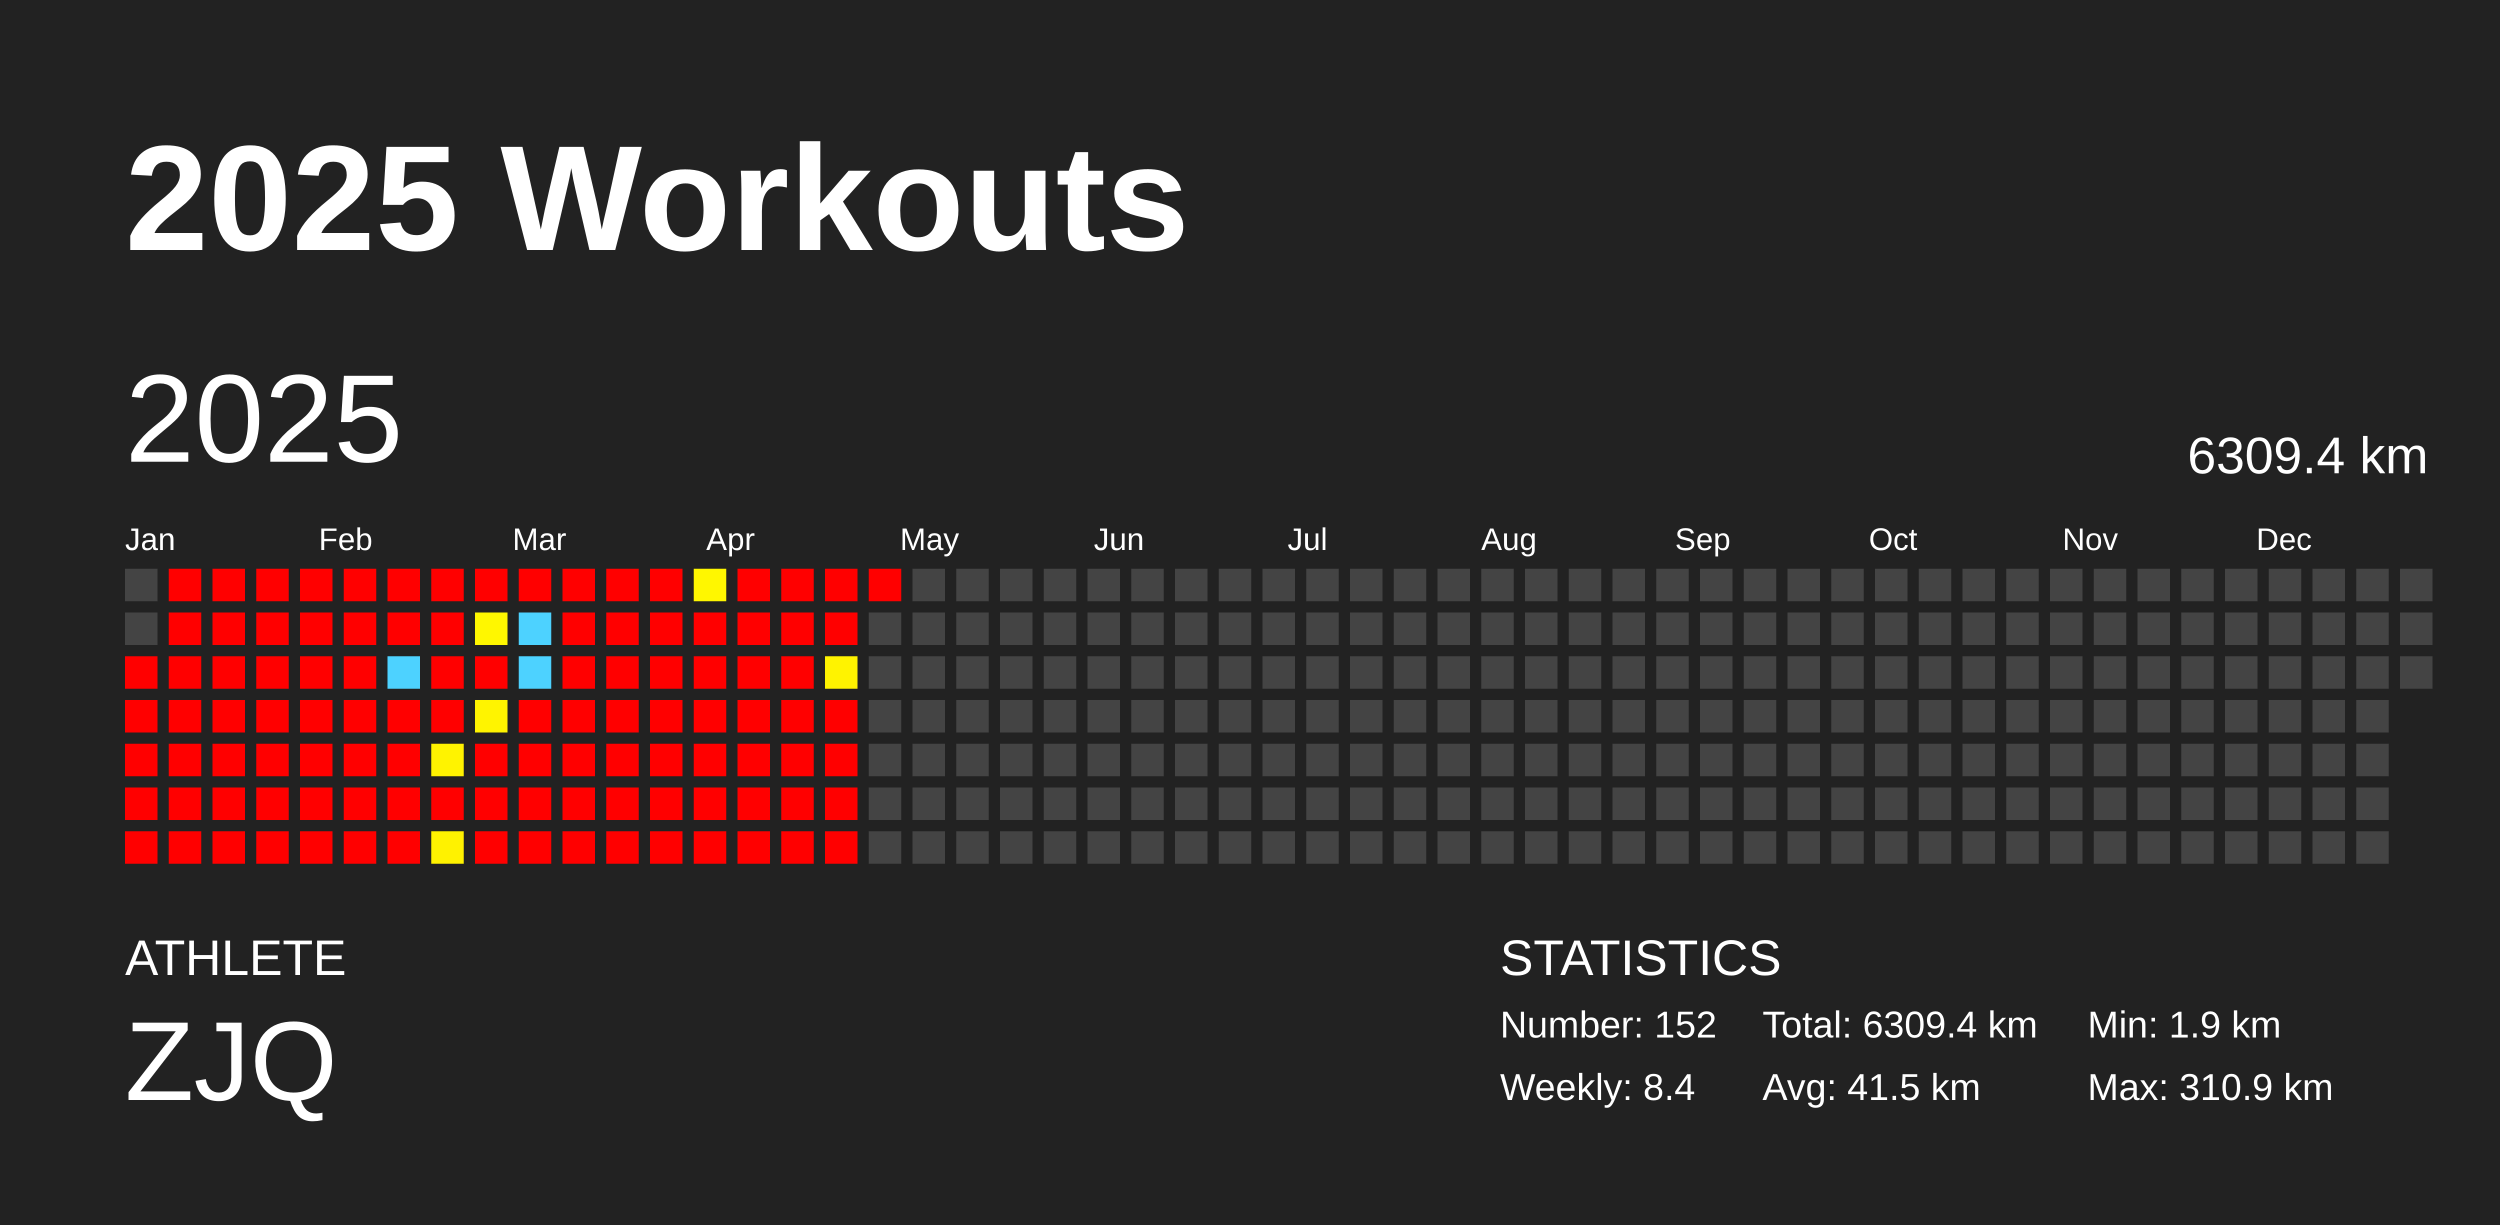
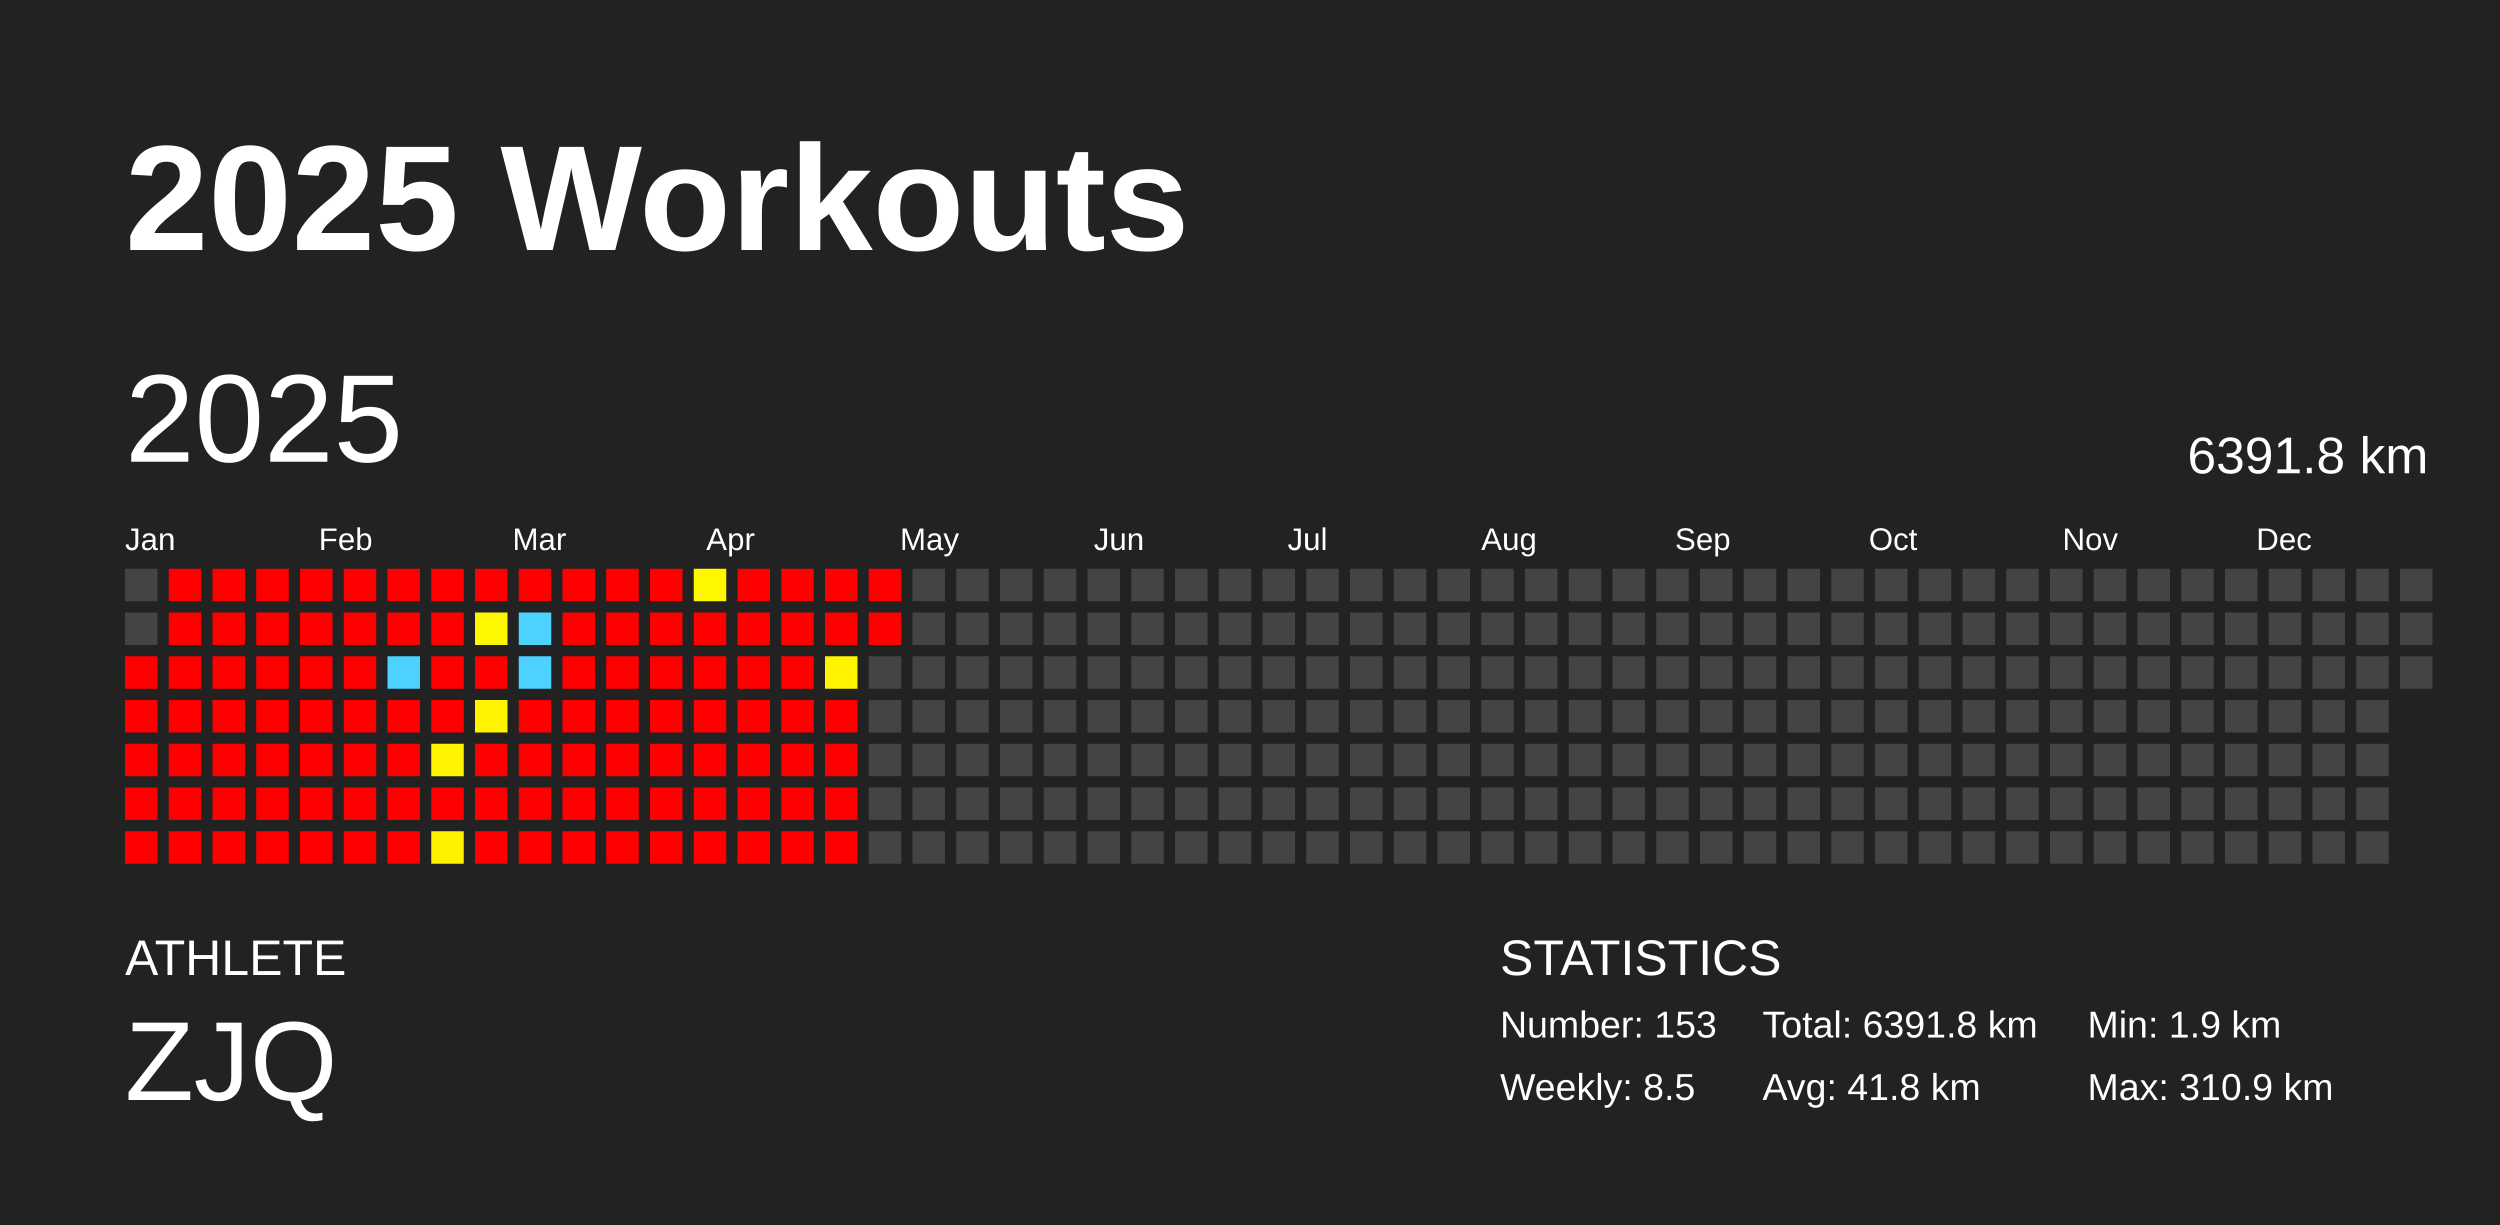
<svg xmlns="http://www.w3.org/2000/svg" baseProfile="full" height="98mm" version="1.1" viewBox="0,0,200,98" width="200mm">
  <defs />
  <rect fill="#222222" height="98" width="200" x="0" y="0" />
  <text fill="#FFFFFF" style="font-size:12px; font-family:Arial; font-weight:bold;" x="10" y="20">2025 Workouts</text>
  <text fill="#FFFFFF" style="font-size:4px; font-family:Arial" x="10" y="78">ATHLETE</text>
  <text fill="#FFFFFF" style="font-size:9px; font-family:Arial" x="10" y="88">ZJQ</text>
  <text fill="#FFFFFF" style="font-size:4px; font-family:Arial" x="120" y="78">STATISTICS</text>
-   <text fill="#FFFFFF" style="font-size:3px; font-family:Arial" x="120" y="83">Number: 152</text>
-   <text fill="#FFFFFF" style="font-size:3px; font-family:Arial" x="120" y="88">Weekly: 8.4</text>
-   <text fill="#FFFFFF" style="font-size:3px; font-family:Arial" x="141" y="83">Total: 6309.4 km</text>
-   <text fill="#FFFFFF" style="font-size:3px; font-family:Arial" x="141" y="88">Avg: 41.5 km</text>
+   <text fill="#FFFFFF" style="font-size:3px; font-family:Arial" x="120" y="83">Number: 153</text>
+   <text fill="#FFFFFF" style="font-size:3px; font-family:Arial" x="120" y="88">Weekly: 8.5</text>
+   <text fill="#FFFFFF" style="font-size:3px; font-family:Arial" x="141" y="83">Total: 6391.8 km</text>
+   <text fill="#FFFFFF" style="font-size:3px; font-family:Arial" x="141" y="88">Avg: 41.8 km</text>
  <text fill="#FFFFFF" style="font-size:3px; font-family:Arial" x="167" y="83">Min: 1.9 km</text>
  <text fill="#FFFFFF" style="font-size:3px; font-family:Arial" x="167" y="88">Max: 310.9 km</text>
  <text dominant-baseline="hanging" fill="#FFFFFF" style="font-size:10.0px; font-family:Arial;" x="10" y="30">2025</text>
-   <text dominant-baseline="hanging" fill="#FFFFFF" style="font-size:4.125px; font-family:Arial;" x="175" y="35">6309.4 km</text>
+   <text dominant-baseline="hanging" fill="#FFFFFF" style="font-size:4.125px; font-family:Arial;" x="175" y="35">6391.8 km</text>
  <text fill="#FFFFFF" style="font-size:2.5px; font-family:Arial" x="10.0" y="44">Jan</text>
  <text fill="#FFFFFF" style="font-size:2.5px; font-family:Arial" x="25.5" y="44">Feb</text>
  <text fill="#FFFFFF" style="font-size:2.5px; font-family:Arial" x="41.0" y="44">Mar</text>
  <text fill="#FFFFFF" style="font-size:2.5px; font-family:Arial" x="56.5" y="44">Apr</text>
  <text fill="#FFFFFF" style="font-size:2.5px; font-family:Arial" x="72.0" y="44">May</text>
  <text fill="#FFFFFF" style="font-size:2.5px; font-family:Arial" x="87.5" y="44">Jun</text>
  <text fill="#FFFFFF" style="font-size:2.5px; font-family:Arial" x="103.0" y="44">Jul</text>
  <text fill="#FFFFFF" style="font-size:2.5px; font-family:Arial" x="118.5" y="44">Aug</text>
  <text fill="#FFFFFF" style="font-size:2.5px; font-family:Arial" x="134.0" y="44">Sep</text>
  <text fill="#FFFFFF" style="font-size:2.5px; font-family:Arial" x="149.5" y="44">Oct</text>
  <text fill="#FFFFFF" style="font-size:2.5px; font-family:Arial" x="165.0" y="44">Nov</text>
  <text fill="#FFFFFF" style="font-size:2.5px; font-family:Arial" x="180.5" y="44">Dec</text>
  <rect fill="#444444" height="2.6" width="2.6" x="10.0" y="45.5" />
  <rect fill="#444444" height="2.6" width="2.6" x="10.0" y="49.0" />
  <rect fill="red" height="2.6" width="2.6" x="10.0" y="52.5" />
  <rect fill="red" height="2.6" width="2.6" x="10.0" y="56.0" />
  <rect fill="red" height="2.6" width="2.6" x="10.0" y="59.5" />
  <rect fill="red" height="2.6" width="2.6" x="10.0" y="63.0" />
  <rect fill="red" height="2.6" width="2.6" x="10.0" y="66.5" />
  <rect fill="red" height="2.6" width="2.6" x="13.5" y="45.5" />
  <rect fill="red" height="2.6" width="2.6" x="13.5" y="49.0" />
  <rect fill="red" height="2.6" width="2.6" x="13.5" y="52.5" />
  <rect fill="red" height="2.6" width="2.6" x="13.5" y="56.0" />
  <rect fill="red" height="2.6" width="2.6" x="13.5" y="59.5" />
  <rect fill="red" height="2.6" width="2.6" x="13.5" y="63.0" />
  <rect fill="red" height="2.6" width="2.6" x="13.5" y="66.5" />
  <rect fill="red" height="2.6" width="2.6" x="17.0" y="45.5" />
  <rect fill="red" height="2.6" width="2.6" x="17.0" y="49.0" />
  <rect fill="red" height="2.6" width="2.6" x="17.0" y="52.5" />
  <rect fill="red" height="2.6" width="2.6" x="17.0" y="56.0" />
  <rect fill="red" height="2.6" width="2.6" x="17.0" y="59.5" />
  <rect fill="red" height="2.6" width="2.6" x="17.0" y="63.0" />
  <rect fill="red" height="2.6" width="2.6" x="17.0" y="66.5" />
  <rect fill="red" height="2.6" width="2.6" x="20.5" y="45.5" />
  <rect fill="red" height="2.6" width="2.6" x="20.5" y="49.0" />
  <rect fill="red" height="2.6" width="2.6" x="20.5" y="52.5" />
  <rect fill="red" height="2.6" width="2.6" x="20.5" y="56.0" />
  <rect fill="red" height="2.6" width="2.6" x="20.5" y="59.5" />
  <rect fill="red" height="2.6" width="2.6" x="20.5" y="63.0" />
  <rect fill="red" height="2.6" width="2.6" x="20.5" y="66.5" />
  <rect fill="red" height="2.6" width="2.6" x="24.0" y="45.5" />
  <rect fill="red" height="2.6" width="2.6" x="24.0" y="49.0" />
  <rect fill="red" height="2.6" width="2.6" x="24.0" y="52.5" />
  <rect fill="red" height="2.6" width="2.6" x="24.0" y="56.0" />
  <rect fill="red" height="2.6" width="2.6" x="24.0" y="59.5" />
  <rect fill="red" height="2.6" width="2.6" x="24.0" y="63.0" />
  <rect fill="red" height="2.6" width="2.6" x="24.0" y="66.5" />
  <rect fill="red" height="2.6" width="2.6" x="27.5" y="45.5" />
  <rect fill="red" height="2.6" width="2.6" x="27.5" y="49.0" />
  <rect fill="red" height="2.6" width="2.6" x="27.5" y="52.5" />
  <rect fill="red" height="2.6" width="2.6" x="27.5" y="56.0" />
  <rect fill="red" height="2.6" width="2.6" x="27.5" y="59.5" />
  <rect fill="red" height="2.6" width="2.6" x="27.5" y="63.0" />
  <rect fill="red" height="2.6" width="2.6" x="27.5" y="66.5" />
  <rect fill="red" height="2.6" width="2.6" x="31.0" y="45.5" />
  <rect fill="red" height="2.6" width="2.6" x="31.0" y="49.0" />
  <rect fill="#4dd2ff" height="2.6" width="2.6" x="31.0" y="52.5" />
  <rect fill="red" height="2.6" width="2.6" x="31.0" y="56.0" />
  <rect fill="red" height="2.6" width="2.6" x="31.0" y="59.5" />
  <rect fill="red" height="2.6" width="2.6" x="31.0" y="63.0" />
  <rect fill="red" height="2.6" width="2.6" x="31.0" y="66.5" />
  <rect fill="red" height="2.6" width="2.6" x="34.5" y="45.5" />
  <rect fill="red" height="2.6" width="2.6" x="34.5" y="49.0" />
  <rect fill="red" height="2.6" width="2.6" x="34.5" y="52.5" />
  <rect fill="red" height="2.6" width="2.6" x="34.5" y="56.0" />
  <rect fill="#fff300" height="2.6" width="2.6" x="34.5" y="59.5" />
  <rect fill="red" height="2.6" width="2.6" x="34.5" y="63.0" />
  <rect fill="#fff200" height="2.6" width="2.6" x="34.5" y="66.5" />
  <rect fill="red" height="2.6" width="2.6" x="38.0" y="45.5" />
  <rect fill="#fff700" height="2.6" width="2.6" x="38.0" y="49.0" />
  <rect fill="red" height="2.6" width="2.6" x="38.0" y="52.5" />
  <rect fill="#fff400" height="2.6" width="2.6" x="38.0" y="56.0" />
  <rect fill="red" height="2.6" width="2.6" x="38.0" y="59.5" />
  <rect fill="red" height="2.6" width="2.6" x="38.0" y="63.0" />
  <rect fill="red" height="2.6" width="2.6" x="38.0" y="66.5" />
  <rect fill="red" height="2.6" width="2.6" x="41.5" y="45.5" />
  <rect fill="#4dd2ff" height="2.6" width="2.6" x="41.5" y="49.0" />
  <rect fill="#4dd2ff" height="2.6" width="2.6" x="41.5" y="52.5" />
  <rect fill="red" height="2.6" width="2.6" x="41.5" y="56.0" />
  <rect fill="red" height="2.6" width="2.6" x="41.5" y="59.5" />
  <rect fill="red" height="2.6" width="2.6" x="41.5" y="63.0" />
  <rect fill="red" height="2.6" width="2.6" x="41.5" y="66.5" />
  <rect fill="red" height="2.6" width="2.6" x="45.0" y="45.5" />
  <rect fill="red" height="2.6" width="2.6" x="45.0" y="49.0" />
  <rect fill="red" height="2.6" width="2.6" x="45.0" y="52.5" />
  <rect fill="red" height="2.6" width="2.6" x="45.0" y="56.0" />
  <rect fill="red" height="2.6" width="2.6" x="45.0" y="59.5" />
  <rect fill="red" height="2.6" width="2.6" x="45.0" y="63.0" />
  <rect fill="red" height="2.6" width="2.6" x="45.0" y="66.5" />
  <rect fill="red" height="2.6" width="2.6" x="48.5" y="45.5" />
  <rect fill="red" height="2.6" width="2.6" x="48.5" y="49.0" />
  <rect fill="red" height="2.6" width="2.6" x="48.5" y="52.5" />
  <rect fill="red" height="2.6" width="2.6" x="48.5" y="56.0" />
  <rect fill="red" height="2.6" width="2.6" x="48.5" y="59.5" />
  <rect fill="red" height="2.6" width="2.6" x="48.5" y="63.0" />
  <rect fill="red" height="2.6" width="2.6" x="48.5" y="66.5" />
  <rect fill="red" height="2.6" width="2.6" x="52.0" y="45.5" />
  <rect fill="red" height="2.6" width="2.6" x="52.0" y="49.0" />
  <rect fill="red" height="2.6" width="2.6" x="52.0" y="52.5" />
  <rect fill="red" height="2.6" width="2.6" x="52.0" y="56.0" />
  <rect fill="red" height="2.6" width="2.6" x="52.0" y="59.5" />
  <rect fill="red" height="2.6" width="2.6" x="52.0" y="63.0" />
  <rect fill="red" height="2.6" width="2.6" x="52.0" y="66.5" />
  <rect fill="#fff700" height="2.6" width="2.6" x="55.5" y="45.5" />
  <rect fill="red" height="2.6" width="2.6" x="55.5" y="49.0" />
  <rect fill="red" height="2.6" width="2.6" x="55.5" y="52.5" />
  <rect fill="red" height="2.6" width="2.6" x="55.5" y="56.0" />
  <rect fill="red" height="2.6" width="2.6" x="55.5" y="59.5" />
  <rect fill="red" height="2.6" width="2.6" x="55.5" y="63.0" />
  <rect fill="red" height="2.6" width="2.6" x="55.5" y="66.5" />
  <rect fill="red" height="2.6" width="2.6" x="59.0" y="45.5" />
  <rect fill="red" height="2.6" width="2.6" x="59.0" y="49.0" />
  <rect fill="red" height="2.6" width="2.6" x="59.0" y="52.5" />
  <rect fill="red" height="2.6" width="2.6" x="59.0" y="56.0" />
  <rect fill="red" height="2.6" width="2.6" x="59.0" y="59.5" />
  <rect fill="red" height="2.6" width="2.6" x="59.0" y="63.0" />
  <rect fill="red" height="2.6" width="2.6" x="59.0" y="66.5" />
  <rect fill="red" height="2.6" width="2.6" x="62.5" y="45.5" />
  <rect fill="red" height="2.6" width="2.6" x="62.5" y="49.0" />
  <rect fill="red" height="2.6" width="2.6" x="62.5" y="52.5" />
  <rect fill="red" height="2.6" width="2.6" x="62.5" y="56.0" />
  <rect fill="red" height="2.6" width="2.6" x="62.5" y="59.5" />
  <rect fill="red" height="2.6" width="2.6" x="62.5" y="63.0" />
  <rect fill="red" height="2.6" width="2.6" x="62.5" y="66.5" />
  <rect fill="red" height="2.6" width="2.6" x="66.0" y="45.5" />
  <rect fill="red" height="2.6" width="2.6" x="66.0" y="49.0" />
  <rect fill="#fff300" height="2.6" width="2.6" x="66.0" y="52.5" />
  <rect fill="red" height="2.6" width="2.6" x="66.0" y="56.0" />
  <rect fill="red" height="2.6" width="2.6" x="66.0" y="59.5" />
  <rect fill="red" height="2.6" width="2.6" x="66.0" y="63.0" />
  <rect fill="red" height="2.6" width="2.6" x="66.0" y="66.5" />
  <rect fill="red" height="2.6" width="2.6" x="69.5" y="45.5" />
-   <rect fill="#444444" height="2.6" width="2.6" x="69.5" y="49.0" />
+   <rect fill="red" height="2.6" width="2.6" x="69.5" y="49.0" />
  <rect fill="#444444" height="2.6" width="2.6" x="69.5" y="52.5" />
  <rect fill="#444444" height="2.6" width="2.6" x="69.5" y="56.0" />
  <rect fill="#444444" height="2.6" width="2.6" x="69.5" y="59.5" />
  <rect fill="#444444" height="2.6" width="2.6" x="69.5" y="63.0" />
  <rect fill="#444444" height="2.6" width="2.6" x="69.5" y="66.5" />
  <rect fill="#444444" height="2.6" width="2.6" x="73.0" y="45.5" />
  <rect fill="#444444" height="2.6" width="2.6" x="73.0" y="49.0" />
  <rect fill="#444444" height="2.6" width="2.6" x="73.0" y="52.5" />
  <rect fill="#444444" height="2.6" width="2.6" x="73.0" y="56.0" />
  <rect fill="#444444" height="2.6" width="2.6" x="73.0" y="59.5" />
  <rect fill="#444444" height="2.6" width="2.6" x="73.0" y="63.0" />
  <rect fill="#444444" height="2.6" width="2.6" x="73.0" y="66.5" />
  <rect fill="#444444" height="2.6" width="2.6" x="76.5" y="45.5" />
  <rect fill="#444444" height="2.6" width="2.6" x="76.5" y="49.0" />
  <rect fill="#444444" height="2.6" width="2.6" x="76.5" y="52.5" />
  <rect fill="#444444" height="2.6" width="2.6" x="76.5" y="56.0" />
  <rect fill="#444444" height="2.6" width="2.6" x="76.5" y="59.5" />
  <rect fill="#444444" height="2.6" width="2.6" x="76.5" y="63.0" />
  <rect fill="#444444" height="2.6" width="2.6" x="76.5" y="66.5" />
  <rect fill="#444444" height="2.6" width="2.6" x="80.0" y="45.5" />
  <rect fill="#444444" height="2.6" width="2.6" x="80.0" y="49.0" />
  <rect fill="#444444" height="2.6" width="2.6" x="80.0" y="52.5" />
  <rect fill="#444444" height="2.6" width="2.6" x="80.0" y="56.0" />
  <rect fill="#444444" height="2.6" width="2.6" x="80.0" y="59.5" />
  <rect fill="#444444" height="2.6" width="2.6" x="80.0" y="63.0" />
  <rect fill="#444444" height="2.6" width="2.6" x="80.0" y="66.5" />
  <rect fill="#444444" height="2.6" width="2.6" x="83.5" y="45.5" />
  <rect fill="#444444" height="2.6" width="2.6" x="83.5" y="49.0" />
  <rect fill="#444444" height="2.6" width="2.6" x="83.5" y="52.5" />
  <rect fill="#444444" height="2.6" width="2.6" x="83.5" y="56.0" />
  <rect fill="#444444" height="2.6" width="2.6" x="83.5" y="59.5" />
  <rect fill="#444444" height="2.6" width="2.6" x="83.5" y="63.0" />
  <rect fill="#444444" height="2.6" width="2.6" x="83.5" y="66.5" />
  <rect fill="#444444" height="2.6" width="2.6" x="87.0" y="45.5" />
  <rect fill="#444444" height="2.6" width="2.6" x="87.0" y="49.0" />
  <rect fill="#444444" height="2.6" width="2.6" x="87.0" y="52.5" />
  <rect fill="#444444" height="2.6" width="2.6" x="87.0" y="56.0" />
  <rect fill="#444444" height="2.6" width="2.6" x="87.0" y="59.5" />
  <rect fill="#444444" height="2.6" width="2.6" x="87.0" y="63.0" />
  <rect fill="#444444" height="2.6" width="2.6" x="87.0" y="66.5" />
  <rect fill="#444444" height="2.6" width="2.6" x="90.5" y="45.5" />
  <rect fill="#444444" height="2.6" width="2.6" x="90.5" y="49.0" />
  <rect fill="#444444" height="2.6" width="2.6" x="90.5" y="52.5" />
  <rect fill="#444444" height="2.6" width="2.6" x="90.5" y="56.0" />
  <rect fill="#444444" height="2.6" width="2.6" x="90.5" y="59.5" />
  <rect fill="#444444" height="2.6" width="2.6" x="90.5" y="63.0" />
  <rect fill="#444444" height="2.6" width="2.6" x="90.5" y="66.5" />
  <rect fill="#444444" height="2.6" width="2.6" x="94.0" y="45.5" />
  <rect fill="#444444" height="2.6" width="2.6" x="94.0" y="49.0" />
  <rect fill="#444444" height="2.6" width="2.6" x="94.0" y="52.5" />
  <rect fill="#444444" height="2.6" width="2.6" x="94.0" y="56.0" />
  <rect fill="#444444" height="2.6" width="2.6" x="94.0" y="59.5" />
  <rect fill="#444444" height="2.6" width="2.6" x="94.0" y="63.0" />
  <rect fill="#444444" height="2.6" width="2.6" x="94.0" y="66.5" />
  <rect fill="#444444" height="2.6" width="2.6" x="97.5" y="45.5" />
  <rect fill="#444444" height="2.6" width="2.6" x="97.5" y="49.0" />
  <rect fill="#444444" height="2.6" width="2.6" x="97.5" y="52.5" />
  <rect fill="#444444" height="2.6" width="2.6" x="97.5" y="56.0" />
  <rect fill="#444444" height="2.6" width="2.6" x="97.5" y="59.5" />
  <rect fill="#444444" height="2.6" width="2.6" x="97.5" y="63.0" />
  <rect fill="#444444" height="2.6" width="2.6" x="97.5" y="66.5" />
  <rect fill="#444444" height="2.6" width="2.6" x="101.0" y="45.5" />
  <rect fill="#444444" height="2.6" width="2.6" x="101.0" y="49.0" />
  <rect fill="#444444" height="2.6" width="2.6" x="101.0" y="52.5" />
  <rect fill="#444444" height="2.6" width="2.6" x="101.0" y="56.0" />
  <rect fill="#444444" height="2.6" width="2.6" x="101.0" y="59.5" />
  <rect fill="#444444" height="2.6" width="2.6" x="101.0" y="63.0" />
  <rect fill="#444444" height="2.6" width="2.6" x="101.0" y="66.5" />
  <rect fill="#444444" height="2.6" width="2.6" x="104.5" y="45.5" />
  <rect fill="#444444" height="2.6" width="2.6" x="104.5" y="49.0" />
  <rect fill="#444444" height="2.6" width="2.6" x="104.5" y="52.5" />
  <rect fill="#444444" height="2.6" width="2.6" x="104.5" y="56.0" />
  <rect fill="#444444" height="2.6" width="2.6" x="104.5" y="59.5" />
  <rect fill="#444444" height="2.6" width="2.6" x="104.5" y="63.0" />
  <rect fill="#444444" height="2.6" width="2.6" x="104.5" y="66.5" />
  <rect fill="#444444" height="2.6" width="2.6" x="108.0" y="45.5" />
  <rect fill="#444444" height="2.6" width="2.6" x="108.0" y="49.0" />
  <rect fill="#444444" height="2.6" width="2.6" x="108.0" y="52.5" />
  <rect fill="#444444" height="2.6" width="2.6" x="108.0" y="56.0" />
  <rect fill="#444444" height="2.6" width="2.6" x="108.0" y="59.5" />
  <rect fill="#444444" height="2.6" width="2.6" x="108.0" y="63.0" />
  <rect fill="#444444" height="2.6" width="2.6" x="108.0" y="66.5" />
  <rect fill="#444444" height="2.6" width="2.6" x="111.5" y="45.5" />
  <rect fill="#444444" height="2.6" width="2.6" x="111.5" y="49.0" />
  <rect fill="#444444" height="2.6" width="2.6" x="111.5" y="52.5" />
  <rect fill="#444444" height="2.6" width="2.6" x="111.5" y="56.0" />
  <rect fill="#444444" height="2.6" width="2.6" x="111.5" y="59.5" />
  <rect fill="#444444" height="2.6" width="2.6" x="111.5" y="63.0" />
  <rect fill="#444444" height="2.6" width="2.6" x="111.5" y="66.5" />
  <rect fill="#444444" height="2.6" width="2.6" x="115.0" y="45.5" />
  <rect fill="#444444" height="2.6" width="2.6" x="115.0" y="49.0" />
  <rect fill="#444444" height="2.6" width="2.6" x="115.0" y="52.5" />
  <rect fill="#444444" height="2.6" width="2.6" x="115.0" y="56.0" />
  <rect fill="#444444" height="2.6" width="2.6" x="115.0" y="59.5" />
  <rect fill="#444444" height="2.6" width="2.6" x="115.0" y="63.0" />
  <rect fill="#444444" height="2.6" width="2.6" x="115.0" y="66.5" />
  <rect fill="#444444" height="2.6" width="2.6" x="118.5" y="45.5" />
  <rect fill="#444444" height="2.6" width="2.6" x="118.5" y="49.0" />
  <rect fill="#444444" height="2.6" width="2.6" x="118.5" y="52.5" />
  <rect fill="#444444" height="2.6" width="2.6" x="118.5" y="56.0" />
  <rect fill="#444444" height="2.6" width="2.6" x="118.5" y="59.5" />
  <rect fill="#444444" height="2.6" width="2.6" x="118.5" y="63.0" />
  <rect fill="#444444" height="2.6" width="2.6" x="118.5" y="66.5" />
  <rect fill="#444444" height="2.6" width="2.6" x="122.0" y="45.5" />
  <rect fill="#444444" height="2.6" width="2.6" x="122.0" y="49.0" />
  <rect fill="#444444" height="2.6" width="2.6" x="122.0" y="52.5" />
  <rect fill="#444444" height="2.6" width="2.6" x="122.0" y="56.0" />
  <rect fill="#444444" height="2.6" width="2.6" x="122.0" y="59.5" />
  <rect fill="#444444" height="2.6" width="2.6" x="122.0" y="63.0" />
  <rect fill="#444444" height="2.6" width="2.6" x="122.0" y="66.5" />
  <rect fill="#444444" height="2.6" width="2.6" x="125.5" y="45.5" />
  <rect fill="#444444" height="2.6" width="2.6" x="125.5" y="49.0" />
  <rect fill="#444444" height="2.6" width="2.6" x="125.5" y="52.5" />
  <rect fill="#444444" height="2.6" width="2.6" x="125.5" y="56.0" />
  <rect fill="#444444" height="2.6" width="2.6" x="125.5" y="59.5" />
  <rect fill="#444444" height="2.6" width="2.6" x="125.5" y="63.0" />
  <rect fill="#444444" height="2.6" width="2.6" x="125.5" y="66.5" />
  <rect fill="#444444" height="2.6" width="2.6" x="129.0" y="45.5" />
  <rect fill="#444444" height="2.6" width="2.6" x="129.0" y="49.0" />
  <rect fill="#444444" height="2.6" width="2.6" x="129.0" y="52.5" />
  <rect fill="#444444" height="2.6" width="2.6" x="129.0" y="56.0" />
  <rect fill="#444444" height="2.6" width="2.6" x="129.0" y="59.5" />
  <rect fill="#444444" height="2.6" width="2.6" x="129.0" y="63.0" />
  <rect fill="#444444" height="2.6" width="2.6" x="129.0" y="66.5" />
  <rect fill="#444444" height="2.6" width="2.6" x="132.5" y="45.5" />
  <rect fill="#444444" height="2.6" width="2.6" x="132.5" y="49.0" />
  <rect fill="#444444" height="2.6" width="2.6" x="132.5" y="52.5" />
  <rect fill="#444444" height="2.6" width="2.6" x="132.5" y="56.0" />
  <rect fill="#444444" height="2.6" width="2.6" x="132.5" y="59.5" />
  <rect fill="#444444" height="2.6" width="2.6" x="132.5" y="63.0" />
  <rect fill="#444444" height="2.6" width="2.6" x="132.5" y="66.5" />
  <rect fill="#444444" height="2.6" width="2.6" x="136.0" y="45.5" />
  <rect fill="#444444" height="2.6" width="2.6" x="136.0" y="49.0" />
  <rect fill="#444444" height="2.6" width="2.6" x="136.0" y="52.5" />
  <rect fill="#444444" height="2.6" width="2.6" x="136.0" y="56.0" />
  <rect fill="#444444" height="2.6" width="2.6" x="136.0" y="59.5" />
  <rect fill="#444444" height="2.6" width="2.6" x="136.0" y="63.0" />
  <rect fill="#444444" height="2.6" width="2.6" x="136.0" y="66.5" />
  <rect fill="#444444" height="2.6" width="2.6" x="139.5" y="45.5" />
  <rect fill="#444444" height="2.6" width="2.6" x="139.5" y="49.0" />
  <rect fill="#444444" height="2.6" width="2.6" x="139.5" y="52.5" />
  <rect fill="#444444" height="2.6" width="2.6" x="139.5" y="56.0" />
  <rect fill="#444444" height="2.6" width="2.6" x="139.5" y="59.5" />
  <rect fill="#444444" height="2.6" width="2.6" x="139.5" y="63.0" />
  <rect fill="#444444" height="2.6" width="2.6" x="139.5" y="66.5" />
  <rect fill="#444444" height="2.6" width="2.6" x="143.0" y="45.5" />
  <rect fill="#444444" height="2.6" width="2.6" x="143.0" y="49.0" />
  <rect fill="#444444" height="2.6" width="2.6" x="143.0" y="52.5" />
  <rect fill="#444444" height="2.6" width="2.6" x="143.0" y="56.0" />
  <rect fill="#444444" height="2.6" width="2.6" x="143.0" y="59.5" />
  <rect fill="#444444" height="2.6" width="2.6" x="143.0" y="63.0" />
  <rect fill="#444444" height="2.6" width="2.6" x="143.0" y="66.5" />
  <rect fill="#444444" height="2.6" width="2.6" x="146.5" y="45.5" />
  <rect fill="#444444" height="2.6" width="2.6" x="146.5" y="49.0" />
  <rect fill="#444444" height="2.6" width="2.6" x="146.5" y="52.5" />
  <rect fill="#444444" height="2.6" width="2.6" x="146.5" y="56.0" />
  <rect fill="#444444" height="2.6" width="2.6" x="146.5" y="59.5" />
  <rect fill="#444444" height="2.6" width="2.6" x="146.5" y="63.0" />
  <rect fill="#444444" height="2.6" width="2.6" x="146.5" y="66.5" />
  <rect fill="#444444" height="2.6" width="2.6" x="150.0" y="45.5" />
  <rect fill="#444444" height="2.6" width="2.6" x="150.0" y="49.0" />
  <rect fill="#444444" height="2.6" width="2.6" x="150.0" y="52.5" />
  <rect fill="#444444" height="2.6" width="2.6" x="150.0" y="56.0" />
  <rect fill="#444444" height="2.6" width="2.6" x="150.0" y="59.5" />
  <rect fill="#444444" height="2.6" width="2.6" x="150.0" y="63.0" />
  <rect fill="#444444" height="2.6" width="2.6" x="150.0" y="66.5" />
  <rect fill="#444444" height="2.6" width="2.6" x="153.5" y="45.5" />
  <rect fill="#444444" height="2.6" width="2.6" x="153.5" y="49.0" />
  <rect fill="#444444" height="2.6" width="2.6" x="153.5" y="52.5" />
  <rect fill="#444444" height="2.6" width="2.6" x="153.5" y="56.0" />
  <rect fill="#444444" height="2.6" width="2.6" x="153.5" y="59.5" />
  <rect fill="#444444" height="2.6" width="2.6" x="153.5" y="63.0" />
  <rect fill="#444444" height="2.6" width="2.6" x="153.5" y="66.5" />
  <rect fill="#444444" height="2.6" width="2.6" x="157.0" y="45.5" />
  <rect fill="#444444" height="2.6" width="2.6" x="157.0" y="49.0" />
  <rect fill="#444444" height="2.6" width="2.6" x="157.0" y="52.5" />
  <rect fill="#444444" height="2.6" width="2.6" x="157.0" y="56.0" />
  <rect fill="#444444" height="2.6" width="2.6" x="157.0" y="59.5" />
  <rect fill="#444444" height="2.6" width="2.6" x="157.0" y="63.0" />
  <rect fill="#444444" height="2.6" width="2.6" x="157.0" y="66.5" />
  <rect fill="#444444" height="2.6" width="2.6" x="160.5" y="45.5" />
  <rect fill="#444444" height="2.6" width="2.6" x="160.5" y="49.0" />
  <rect fill="#444444" height="2.6" width="2.6" x="160.5" y="52.5" />
  <rect fill="#444444" height="2.6" width="2.6" x="160.5" y="56.0" />
  <rect fill="#444444" height="2.6" width="2.6" x="160.5" y="59.5" />
  <rect fill="#444444" height="2.6" width="2.6" x="160.5" y="63.0" />
  <rect fill="#444444" height="2.6" width="2.6" x="160.5" y="66.5" />
  <rect fill="#444444" height="2.6" width="2.6" x="164.0" y="45.5" />
  <rect fill="#444444" height="2.6" width="2.6" x="164.0" y="49.0" />
  <rect fill="#444444" height="2.6" width="2.6" x="164.0" y="52.5" />
  <rect fill="#444444" height="2.6" width="2.6" x="164.0" y="56.0" />
  <rect fill="#444444" height="2.6" width="2.6" x="164.0" y="59.5" />
  <rect fill="#444444" height="2.6" width="2.6" x="164.0" y="63.0" />
  <rect fill="#444444" height="2.6" width="2.6" x="164.0" y="66.5" />
  <rect fill="#444444" height="2.6" width="2.6" x="167.5" y="45.5" />
  <rect fill="#444444" height="2.6" width="2.6" x="167.5" y="49.0" />
  <rect fill="#444444" height="2.6" width="2.6" x="167.5" y="52.5" />
  <rect fill="#444444" height="2.6" width="2.6" x="167.5" y="56.0" />
  <rect fill="#444444" height="2.6" width="2.6" x="167.5" y="59.5" />
  <rect fill="#444444" height="2.6" width="2.6" x="167.5" y="63.0" />
  <rect fill="#444444" height="2.6" width="2.6" x="167.5" y="66.5" />
  <rect fill="#444444" height="2.6" width="2.6" x="171.0" y="45.5" />
  <rect fill="#444444" height="2.6" width="2.6" x="171.0" y="49.0" />
  <rect fill="#444444" height="2.6" width="2.6" x="171.0" y="52.5" />
  <rect fill="#444444" height="2.6" width="2.6" x="171.0" y="56.0" />
  <rect fill="#444444" height="2.6" width="2.6" x="171.0" y="59.5" />
  <rect fill="#444444" height="2.6" width="2.6" x="171.0" y="63.0" />
  <rect fill="#444444" height="2.6" width="2.6" x="171.0" y="66.5" />
  <rect fill="#444444" height="2.6" width="2.6" x="174.5" y="45.5" />
  <rect fill="#444444" height="2.6" width="2.6" x="174.5" y="49.0" />
  <rect fill="#444444" height="2.6" width="2.6" x="174.5" y="52.5" />
  <rect fill="#444444" height="2.6" width="2.6" x="174.5" y="56.0" />
  <rect fill="#444444" height="2.6" width="2.6" x="174.5" y="59.5" />
  <rect fill="#444444" height="2.6" width="2.6" x="174.5" y="63.0" />
  <rect fill="#444444" height="2.6" width="2.6" x="174.5" y="66.5" />
  <rect fill="#444444" height="2.6" width="2.6" x="178.0" y="45.5" />
  <rect fill="#444444" height="2.6" width="2.6" x="178.0" y="49.0" />
  <rect fill="#444444" height="2.6" width="2.6" x="178.0" y="52.5" />
  <rect fill="#444444" height="2.6" width="2.6" x="178.0" y="56.0" />
  <rect fill="#444444" height="2.6" width="2.6" x="178.0" y="59.5" />
  <rect fill="#444444" height="2.6" width="2.6" x="178.0" y="63.0" />
  <rect fill="#444444" height="2.6" width="2.6" x="178.0" y="66.5" />
  <rect fill="#444444" height="2.6" width="2.6" x="181.5" y="45.5" />
  <rect fill="#444444" height="2.6" width="2.6" x="181.5" y="49.0" />
  <rect fill="#444444" height="2.6" width="2.6" x="181.5" y="52.5" />
  <rect fill="#444444" height="2.6" width="2.6" x="181.5" y="56.0" />
  <rect fill="#444444" height="2.6" width="2.6" x="181.5" y="59.5" />
  <rect fill="#444444" height="2.6" width="2.6" x="181.5" y="63.0" />
  <rect fill="#444444" height="2.6" width="2.6" x="181.5" y="66.5" />
  <rect fill="#444444" height="2.6" width="2.6" x="185.0" y="45.5" />
  <rect fill="#444444" height="2.6" width="2.6" x="185.0" y="49.0" />
  <rect fill="#444444" height="2.6" width="2.6" x="185.0" y="52.5" />
  <rect fill="#444444" height="2.6" width="2.6" x="185.0" y="56.0" />
  <rect fill="#444444" height="2.6" width="2.6" x="185.0" y="59.5" />
  <rect fill="#444444" height="2.6" width="2.6" x="185.0" y="63.0" />
  <rect fill="#444444" height="2.6" width="2.6" x="185.0" y="66.5" />
  <rect fill="#444444" height="2.6" width="2.6" x="188.5" y="45.5" />
  <rect fill="#444444" height="2.6" width="2.6" x="188.5" y="49.0" />
  <rect fill="#444444" height="2.6" width="2.6" x="188.5" y="52.5" />
  <rect fill="#444444" height="2.6" width="2.6" x="188.5" y="56.0" />
  <rect fill="#444444" height="2.6" width="2.6" x="188.5" y="59.5" />
  <rect fill="#444444" height="2.6" width="2.6" x="188.5" y="63.0" />
  <rect fill="#444444" height="2.6" width="2.6" x="188.5" y="66.5" />
  <rect fill="#444444" height="2.6" width="2.6" x="192.0" y="45.5" />
  <rect fill="#444444" height="2.6" width="2.6" x="192.0" y="49.0" />
  <rect fill="#444444" height="2.6" width="2.6" x="192.0" y="52.5" />
</svg>
